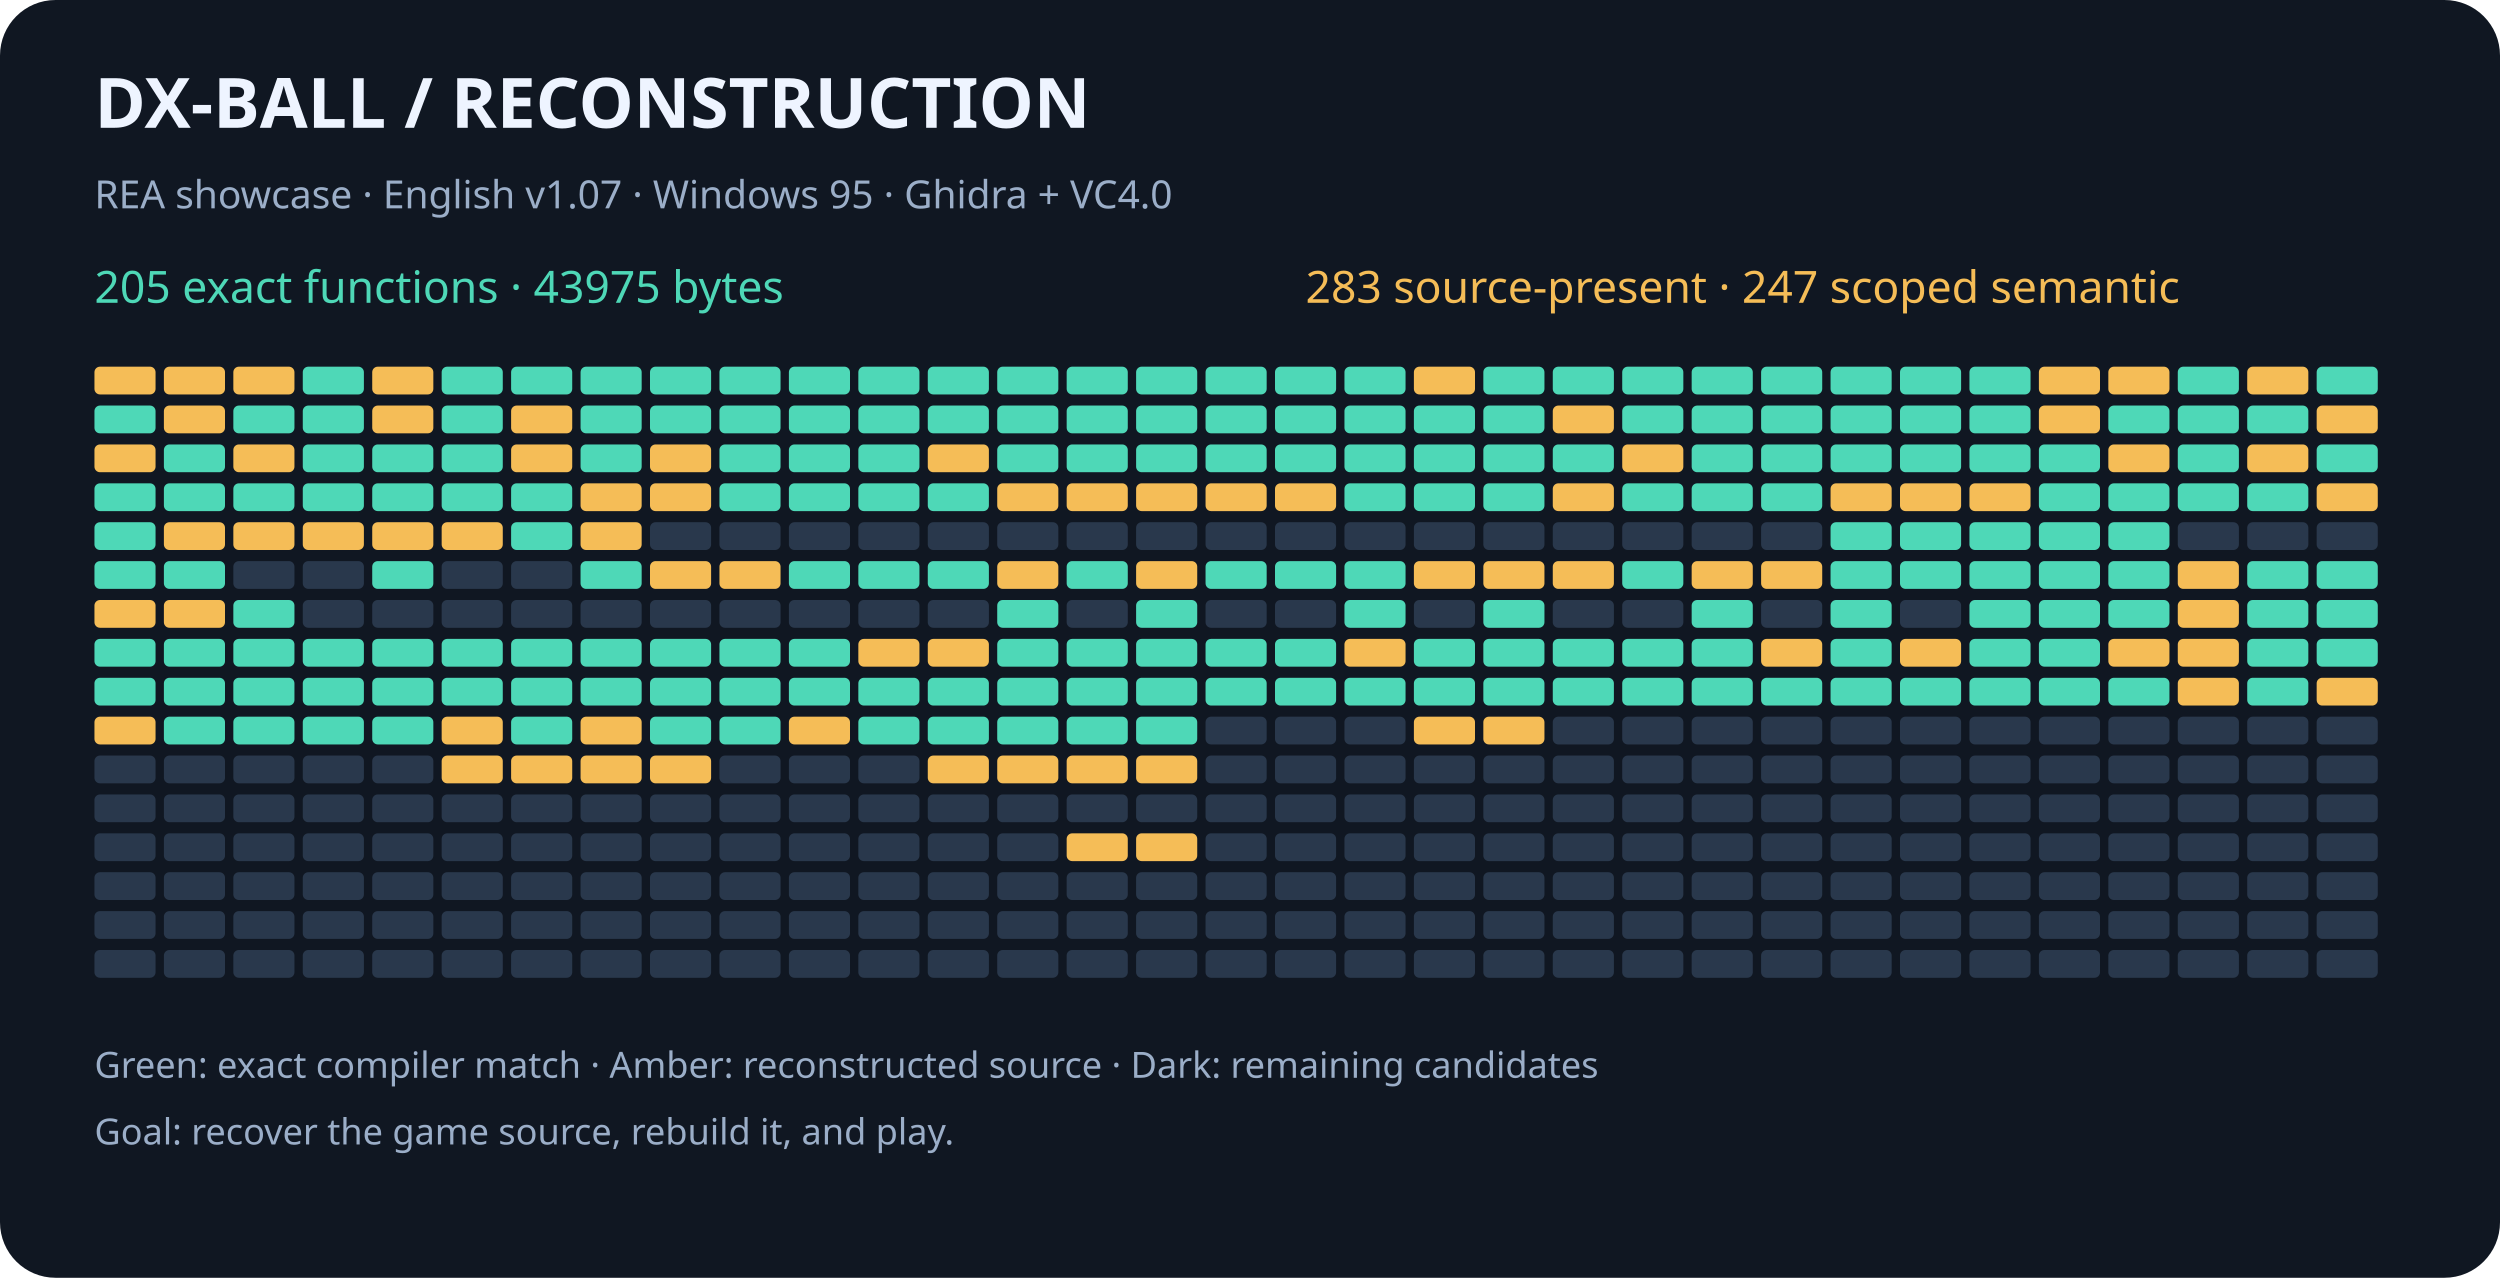
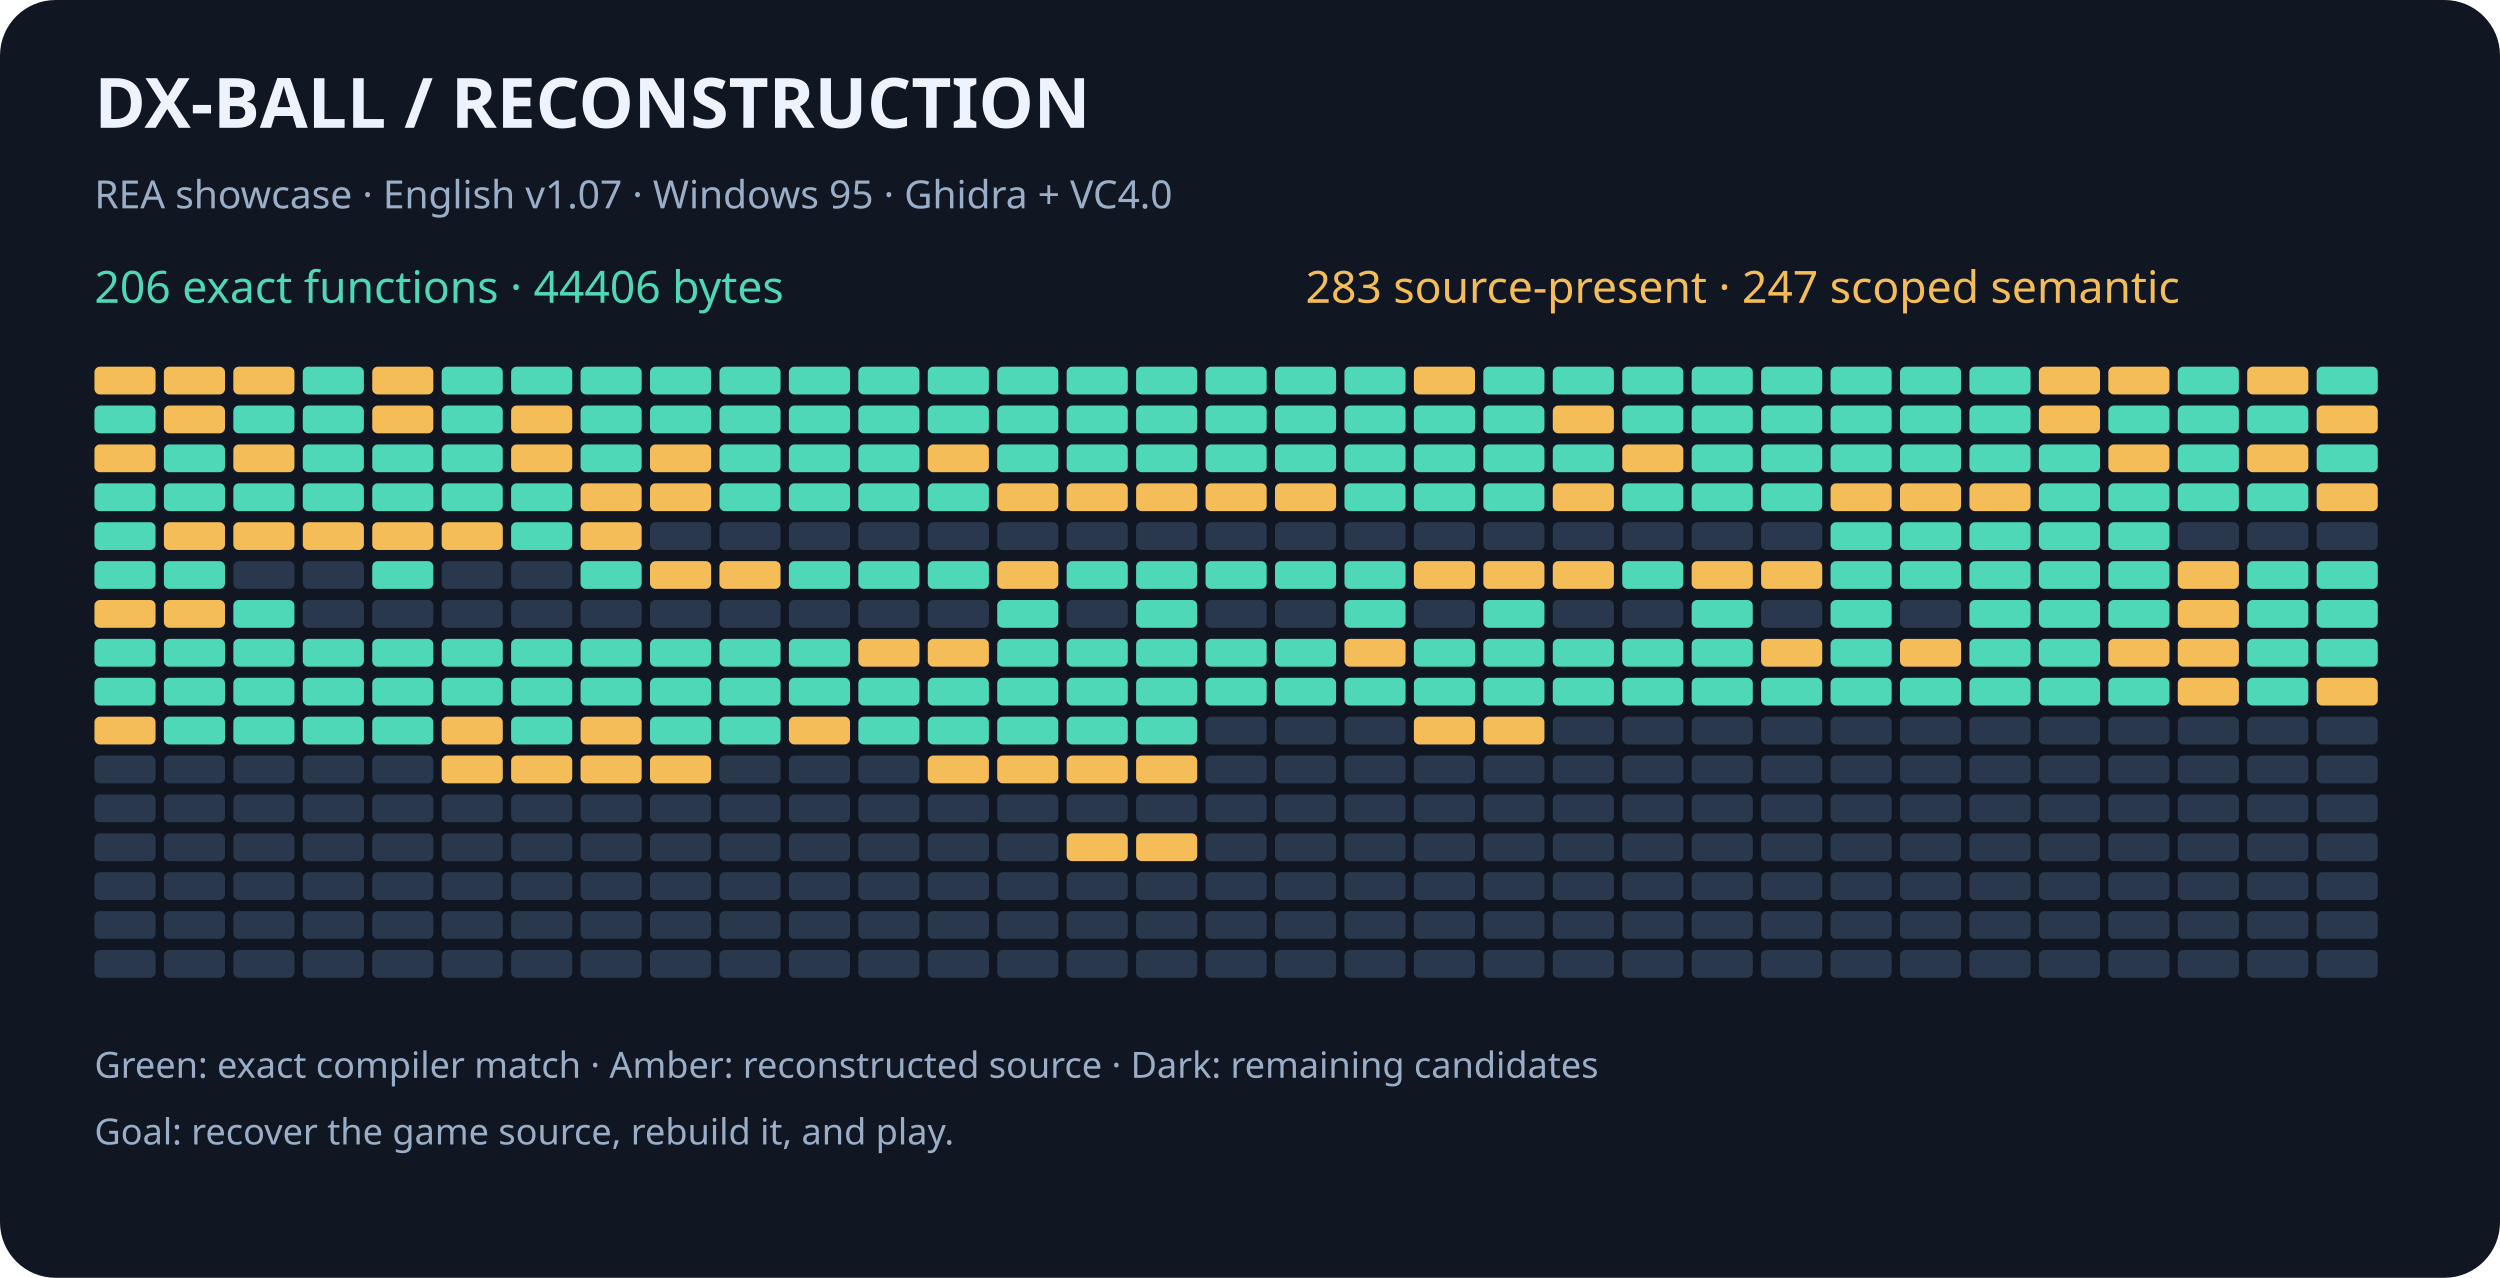
<svg xmlns="http://www.w3.org/2000/svg" width="900" height="460" viewBox="0 0 900 460" role="img" aria-labelledby="title desc">
  <rect width="900" height="460" rx="20" fill="#101722" />
  <g font-family="sans-serif">
    <text x="34" y="46" fill="#eef4ff" font-size="25" font-weight="bold">DX-BALL  /  RECONSTRUCTION</text>
    <text x="34" y="75" fill="#9baec8" font-size="14">REA showcase · English v1.07 · Windows 95 · Ghidra + VC4.0</text>
-     <text x="34" y="109" fill="#4ed8b7" font-size="16">205 exact functions · 43975 bytes</text>
+     <text x="34" y="109" fill="#4ed8b7" font-size="16">206 exact functions · 44406 bytes</text>
    <text x="470" y="109" fill="#f5bd57" font-size="16">283 source-present · 247 scoped semantic</text>
    <rect x="34" y="132" width="22" height="10" rx="2" fill="#f5bd57" />
    <rect x="59" y="132" width="22" height="10" rx="2" fill="#f5bd57" />
    <rect x="84" y="132" width="22" height="10" rx="2" fill="#f5bd57" />
    <rect x="109" y="132" width="22" height="10" rx="2" fill="#4ed8b7" />
    <rect x="134" y="132" width="22" height="10" rx="2" fill="#f5bd57" />
    <rect x="159" y="132" width="22" height="10" rx="2" fill="#4ed8b7" />
    <rect x="184" y="132" width="22" height="10" rx="2" fill="#4ed8b7" />
    <rect x="209" y="132" width="22" height="10" rx="2" fill="#4ed8b7" />
    <rect x="234" y="132" width="22" height="10" rx="2" fill="#4ed8b7" />
    <rect x="259" y="132" width="22" height="10" rx="2" fill="#4ed8b7" />
    <rect x="284" y="132" width="22" height="10" rx="2" fill="#4ed8b7" />
    <rect x="309" y="132" width="22" height="10" rx="2" fill="#4ed8b7" />
    <rect x="334" y="132" width="22" height="10" rx="2" fill="#4ed8b7" />
    <rect x="359" y="132" width="22" height="10" rx="2" fill="#4ed8b7" />
    <rect x="384" y="132" width="22" height="10" rx="2" fill="#4ed8b7" />
    <rect x="409" y="132" width="22" height="10" rx="2" fill="#4ed8b7" />
    <rect x="434" y="132" width="22" height="10" rx="2" fill="#4ed8b7" />
    <rect x="459" y="132" width="22" height="10" rx="2" fill="#4ed8b7" />
    <rect x="484" y="132" width="22" height="10" rx="2" fill="#4ed8b7" />
    <rect x="509" y="132" width="22" height="10" rx="2" fill="#f5bd57" />
    <rect x="534" y="132" width="22" height="10" rx="2" fill="#4ed8b7" />
    <rect x="559" y="132" width="22" height="10" rx="2" fill="#4ed8b7" />
    <rect x="584" y="132" width="22" height="10" rx="2" fill="#4ed8b7" />
    <rect x="609" y="132" width="22" height="10" rx="2" fill="#4ed8b7" />
    <rect x="634" y="132" width="22" height="10" rx="2" fill="#4ed8b7" />
    <rect x="659" y="132" width="22" height="10" rx="2" fill="#4ed8b7" />
    <rect x="684" y="132" width="22" height="10" rx="2" fill="#4ed8b7" />
    <rect x="709" y="132" width="22" height="10" rx="2" fill="#4ed8b7" />
    <rect x="734" y="132" width="22" height="10" rx="2" fill="#f5bd57" />
    <rect x="759" y="132" width="22" height="10" rx="2" fill="#f5bd57" />
    <rect x="784" y="132" width="22" height="10" rx="2" fill="#4ed8b7" />
    <rect x="809" y="132" width="22" height="10" rx="2" fill="#f5bd57" />
    <rect x="834" y="132" width="22" height="10" rx="2" fill="#4ed8b7" />
    <rect x="34" y="146" width="22" height="10" rx="2" fill="#4ed8b7" />
    <rect x="59" y="146" width="22" height="10" rx="2" fill="#f5bd57" />
    <rect x="84" y="146" width="22" height="10" rx="2" fill="#4ed8b7" />
    <rect x="109" y="146" width="22" height="10" rx="2" fill="#4ed8b7" />
    <rect x="134" y="146" width="22" height="10" rx="2" fill="#f5bd57" />
    <rect x="159" y="146" width="22" height="10" rx="2" fill="#4ed8b7" />
    <rect x="184" y="146" width="22" height="10" rx="2" fill="#f5bd57" />
    <rect x="209" y="146" width="22" height="10" rx="2" fill="#4ed8b7" />
    <rect x="234" y="146" width="22" height="10" rx="2" fill="#4ed8b7" />
    <rect x="259" y="146" width="22" height="10" rx="2" fill="#4ed8b7" />
    <rect x="284" y="146" width="22" height="10" rx="2" fill="#4ed8b7" />
    <rect x="309" y="146" width="22" height="10" rx="2" fill="#4ed8b7" />
    <rect x="334" y="146" width="22" height="10" rx="2" fill="#4ed8b7" />
    <rect x="359" y="146" width="22" height="10" rx="2" fill="#4ed8b7" />
    <rect x="384" y="146" width="22" height="10" rx="2" fill="#4ed8b7" />
    <rect x="409" y="146" width="22" height="10" rx="2" fill="#4ed8b7" />
    <rect x="434" y="146" width="22" height="10" rx="2" fill="#4ed8b7" />
    <rect x="459" y="146" width="22" height="10" rx="2" fill="#4ed8b7" />
    <rect x="484" y="146" width="22" height="10" rx="2" fill="#4ed8b7" />
    <rect x="509" y="146" width="22" height="10" rx="2" fill="#4ed8b7" />
    <rect x="534" y="146" width="22" height="10" rx="2" fill="#4ed8b7" />
    <rect x="559" y="146" width="22" height="10" rx="2" fill="#f5bd57" />
    <rect x="584" y="146" width="22" height="10" rx="2" fill="#4ed8b7" />
    <rect x="609" y="146" width="22" height="10" rx="2" fill="#4ed8b7" />
    <rect x="634" y="146" width="22" height="10" rx="2" fill="#4ed8b7" />
    <rect x="659" y="146" width="22" height="10" rx="2" fill="#4ed8b7" />
    <rect x="684" y="146" width="22" height="10" rx="2" fill="#4ed8b7" />
    <rect x="709" y="146" width="22" height="10" rx="2" fill="#4ed8b7" />
    <rect x="734" y="146" width="22" height="10" rx="2" fill="#f5bd57" />
    <rect x="759" y="146" width="22" height="10" rx="2" fill="#4ed8b7" />
    <rect x="784" y="146" width="22" height="10" rx="2" fill="#4ed8b7" />
    <rect x="809" y="146" width="22" height="10" rx="2" fill="#4ed8b7" />
    <rect x="834" y="146" width="22" height="10" rx="2" fill="#f5bd57" />
    <rect x="34" y="160" width="22" height="10" rx="2" fill="#f5bd57" />
    <rect x="59" y="160" width="22" height="10" rx="2" fill="#4ed8b7" />
    <rect x="84" y="160" width="22" height="10" rx="2" fill="#f5bd57" />
    <rect x="109" y="160" width="22" height="10" rx="2" fill="#4ed8b7" />
    <rect x="134" y="160" width="22" height="10" rx="2" fill="#4ed8b7" />
    <rect x="159" y="160" width="22" height="10" rx="2" fill="#4ed8b7" />
    <rect x="184" y="160" width="22" height="10" rx="2" fill="#f5bd57" />
    <rect x="209" y="160" width="22" height="10" rx="2" fill="#4ed8b7" />
    <rect x="234" y="160" width="22" height="10" rx="2" fill="#f5bd57" />
    <rect x="259" y="160" width="22" height="10" rx="2" fill="#4ed8b7" />
    <rect x="284" y="160" width="22" height="10" rx="2" fill="#4ed8b7" />
    <rect x="309" y="160" width="22" height="10" rx="2" fill="#4ed8b7" />
    <rect x="334" y="160" width="22" height="10" rx="2" fill="#f5bd57" />
    <rect x="359" y="160" width="22" height="10" rx="2" fill="#4ed8b7" />
    <rect x="384" y="160" width="22" height="10" rx="2" fill="#4ed8b7" />
    <rect x="409" y="160" width="22" height="10" rx="2" fill="#4ed8b7" />
    <rect x="434" y="160" width="22" height="10" rx="2" fill="#4ed8b7" />
    <rect x="459" y="160" width="22" height="10" rx="2" fill="#4ed8b7" />
    <rect x="484" y="160" width="22" height="10" rx="2" fill="#4ed8b7" />
    <rect x="509" y="160" width="22" height="10" rx="2" fill="#4ed8b7" />
    <rect x="534" y="160" width="22" height="10" rx="2" fill="#4ed8b7" />
    <rect x="559" y="160" width="22" height="10" rx="2" fill="#4ed8b7" />
    <rect x="584" y="160" width="22" height="10" rx="2" fill="#f5bd57" />
    <rect x="609" y="160" width="22" height="10" rx="2" fill="#4ed8b7" />
    <rect x="634" y="160" width="22" height="10" rx="2" fill="#4ed8b7" />
    <rect x="659" y="160" width="22" height="10" rx="2" fill="#4ed8b7" />
    <rect x="684" y="160" width="22" height="10" rx="2" fill="#4ed8b7" />
    <rect x="709" y="160" width="22" height="10" rx="2" fill="#4ed8b7" />
    <rect x="734" y="160" width="22" height="10" rx="2" fill="#4ed8b7" />
    <rect x="759" y="160" width="22" height="10" rx="2" fill="#f5bd57" />
    <rect x="784" y="160" width="22" height="10" rx="2" fill="#4ed8b7" />
    <rect x="809" y="160" width="22" height="10" rx="2" fill="#f5bd57" />
    <rect x="834" y="160" width="22" height="10" rx="2" fill="#4ed8b7" />
    <rect x="34" y="174" width="22" height="10" rx="2" fill="#4ed8b7" />
    <rect x="59" y="174" width="22" height="10" rx="2" fill="#4ed8b7" />
    <rect x="84" y="174" width="22" height="10" rx="2" fill="#4ed8b7" />
    <rect x="109" y="174" width="22" height="10" rx="2" fill="#4ed8b7" />
    <rect x="134" y="174" width="22" height="10" rx="2" fill="#4ed8b7" />
    <rect x="159" y="174" width="22" height="10" rx="2" fill="#4ed8b7" />
    <rect x="184" y="174" width="22" height="10" rx="2" fill="#4ed8b7" />
    <rect x="209" y="174" width="22" height="10" rx="2" fill="#f5bd57" />
    <rect x="234" y="174" width="22" height="10" rx="2" fill="#f5bd57" />
    <rect x="259" y="174" width="22" height="10" rx="2" fill="#4ed8b7" />
    <rect x="284" y="174" width="22" height="10" rx="2" fill="#4ed8b7" />
    <rect x="309" y="174" width="22" height="10" rx="2" fill="#4ed8b7" />
    <rect x="334" y="174" width="22" height="10" rx="2" fill="#4ed8b7" />
    <rect x="359" y="174" width="22" height="10" rx="2" fill="#f5bd57" />
    <rect x="384" y="174" width="22" height="10" rx="2" fill="#f5bd57" />
    <rect x="409" y="174" width="22" height="10" rx="2" fill="#f5bd57" />
    <rect x="434" y="174" width="22" height="10" rx="2" fill="#f5bd57" />
    <rect x="459" y="174" width="22" height="10" rx="2" fill="#f5bd57" />
    <rect x="484" y="174" width="22" height="10" rx="2" fill="#4ed8b7" />
    <rect x="509" y="174" width="22" height="10" rx="2" fill="#4ed8b7" />
    <rect x="534" y="174" width="22" height="10" rx="2" fill="#4ed8b7" />
    <rect x="559" y="174" width="22" height="10" rx="2" fill="#f5bd57" />
    <rect x="584" y="174" width="22" height="10" rx="2" fill="#4ed8b7" />
    <rect x="609" y="174" width="22" height="10" rx="2" fill="#4ed8b7" />
    <rect x="634" y="174" width="22" height="10" rx="2" fill="#4ed8b7" />
    <rect x="659" y="174" width="22" height="10" rx="2" fill="#f5bd57" />
    <rect x="684" y="174" width="22" height="10" rx="2" fill="#f5bd57" />
    <rect x="709" y="174" width="22" height="10" rx="2" fill="#f5bd57" />
    <rect x="734" y="174" width="22" height="10" rx="2" fill="#4ed8b7" />
    <rect x="759" y="174" width="22" height="10" rx="2" fill="#4ed8b7" />
    <rect x="784" y="174" width="22" height="10" rx="2" fill="#4ed8b7" />
    <rect x="809" y="174" width="22" height="10" rx="2" fill="#4ed8b7" />
    <rect x="834" y="174" width="22" height="10" rx="2" fill="#f5bd57" />
    <rect x="34" y="188" width="22" height="10" rx="2" fill="#4ed8b7" />
    <rect x="59" y="188" width="22" height="10" rx="2" fill="#f5bd57" />
    <rect x="84" y="188" width="22" height="10" rx="2" fill="#f5bd57" />
    <rect x="109" y="188" width="22" height="10" rx="2" fill="#f5bd57" />
    <rect x="134" y="188" width="22" height="10" rx="2" fill="#f5bd57" />
    <rect x="159" y="188" width="22" height="10" rx="2" fill="#f5bd57" />
    <rect x="184" y="188" width="22" height="10" rx="2" fill="#4ed8b7" />
    <rect x="209" y="188" width="22" height="10" rx="2" fill="#f5bd57" />
    <rect x="234" y="188" width="22" height="10" rx="2" fill="#29384c" />
    <rect x="259" y="188" width="22" height="10" rx="2" fill="#29384c" />
    <rect x="284" y="188" width="22" height="10" rx="2" fill="#29384c" />
    <rect x="309" y="188" width="22" height="10" rx="2" fill="#29384c" />
    <rect x="334" y="188" width="22" height="10" rx="2" fill="#29384c" />
    <rect x="359" y="188" width="22" height="10" rx="2" fill="#29384c" />
    <rect x="384" y="188" width="22" height="10" rx="2" fill="#29384c" />
    <rect x="409" y="188" width="22" height="10" rx="2" fill="#29384c" />
    <rect x="434" y="188" width="22" height="10" rx="2" fill="#29384c" />
    <rect x="459" y="188" width="22" height="10" rx="2" fill="#29384c" />
    <rect x="484" y="188" width="22" height="10" rx="2" fill="#29384c" />
    <rect x="509" y="188" width="22" height="10" rx="2" fill="#29384c" />
    <rect x="534" y="188" width="22" height="10" rx="2" fill="#29384c" />
    <rect x="559" y="188" width="22" height="10" rx="2" fill="#29384c" />
    <rect x="584" y="188" width="22" height="10" rx="2" fill="#29384c" />
    <rect x="609" y="188" width="22" height="10" rx="2" fill="#29384c" />
    <rect x="634" y="188" width="22" height="10" rx="2" fill="#29384c" />
    <rect x="659" y="188" width="22" height="10" rx="2" fill="#4ed8b7" />
    <rect x="684" y="188" width="22" height="10" rx="2" fill="#4ed8b7" />
    <rect x="709" y="188" width="22" height="10" rx="2" fill="#4ed8b7" />
    <rect x="734" y="188" width="22" height="10" rx="2" fill="#4ed8b7" />
    <rect x="759" y="188" width="22" height="10" rx="2" fill="#4ed8b7" />
    <rect x="784" y="188" width="22" height="10" rx="2" fill="#29384c" />
    <rect x="809" y="188" width="22" height="10" rx="2" fill="#29384c" />
    <rect x="834" y="188" width="22" height="10" rx="2" fill="#29384c" />
    <rect x="34" y="202" width="22" height="10" rx="2" fill="#4ed8b7" />
    <rect x="59" y="202" width="22" height="10" rx="2" fill="#4ed8b7" />
    <rect x="84" y="202" width="22" height="10" rx="2" fill="#29384c" />
    <rect x="109" y="202" width="22" height="10" rx="2" fill="#29384c" />
    <rect x="134" y="202" width="22" height="10" rx="2" fill="#4ed8b7" />
    <rect x="159" y="202" width="22" height="10" rx="2" fill="#29384c" />
    <rect x="184" y="202" width="22" height="10" rx="2" fill="#29384c" />
    <rect x="209" y="202" width="22" height="10" rx="2" fill="#4ed8b7" />
    <rect x="234" y="202" width="22" height="10" rx="2" fill="#f5bd57" />
    <rect x="259" y="202" width="22" height="10" rx="2" fill="#f5bd57" />
    <rect x="284" y="202" width="22" height="10" rx="2" fill="#4ed8b7" />
    <rect x="309" y="202" width="22" height="10" rx="2" fill="#4ed8b7" />
    <rect x="334" y="202" width="22" height="10" rx="2" fill="#4ed8b7" />
    <rect x="359" y="202" width="22" height="10" rx="2" fill="#f5bd57" />
    <rect x="384" y="202" width="22" height="10" rx="2" fill="#4ed8b7" />
-     <rect x="409" y="202" width="22" height="10" rx="2" fill="#f5bd57" />
+     <rect x="409" y="202" width="22" height="10" rx="2" fill="#4ed8b7" />
    <rect x="434" y="202" width="22" height="10" rx="2" fill="#4ed8b7" />
    <rect x="459" y="202" width="22" height="10" rx="2" fill="#4ed8b7" />
    <rect x="484" y="202" width="22" height="10" rx="2" fill="#4ed8b7" />
    <rect x="509" y="202" width="22" height="10" rx="2" fill="#f5bd57" />
    <rect x="534" y="202" width="22" height="10" rx="2" fill="#f5bd57" />
    <rect x="559" y="202" width="22" height="10" rx="2" fill="#f5bd57" />
    <rect x="584" y="202" width="22" height="10" rx="2" fill="#4ed8b7" />
    <rect x="609" y="202" width="22" height="10" rx="2" fill="#f5bd57" />
    <rect x="634" y="202" width="22" height="10" rx="2" fill="#f5bd57" />
    <rect x="659" y="202" width="22" height="10" rx="2" fill="#4ed8b7" />
    <rect x="684" y="202" width="22" height="10" rx="2" fill="#4ed8b7" />
    <rect x="709" y="202" width="22" height="10" rx="2" fill="#4ed8b7" />
    <rect x="734" y="202" width="22" height="10" rx="2" fill="#4ed8b7" />
    <rect x="759" y="202" width="22" height="10" rx="2" fill="#4ed8b7" />
    <rect x="784" y="202" width="22" height="10" rx="2" fill="#f5bd57" />
    <rect x="809" y="202" width="22" height="10" rx="2" fill="#4ed8b7" />
    <rect x="834" y="202" width="22" height="10" rx="2" fill="#4ed8b7" />
    <rect x="34" y="216" width="22" height="10" rx="2" fill="#f5bd57" />
    <rect x="59" y="216" width="22" height="10" rx="2" fill="#f5bd57" />
    <rect x="84" y="216" width="22" height="10" rx="2" fill="#4ed8b7" />
    <rect x="109" y="216" width="22" height="10" rx="2" fill="#29384c" />
    <rect x="134" y="216" width="22" height="10" rx="2" fill="#29384c" />
    <rect x="159" y="216" width="22" height="10" rx="2" fill="#29384c" />
    <rect x="184" y="216" width="22" height="10" rx="2" fill="#29384c" />
    <rect x="209" y="216" width="22" height="10" rx="2" fill="#29384c" />
    <rect x="234" y="216" width="22" height="10" rx="2" fill="#29384c" />
    <rect x="259" y="216" width="22" height="10" rx="2" fill="#29384c" />
    <rect x="284" y="216" width="22" height="10" rx="2" fill="#29384c" />
    <rect x="309" y="216" width="22" height="10" rx="2" fill="#29384c" />
    <rect x="334" y="216" width="22" height="10" rx="2" fill="#29384c" />
    <rect x="359" y="216" width="22" height="10" rx="2" fill="#4ed8b7" />
    <rect x="384" y="216" width="22" height="10" rx="2" fill="#29384c" />
    <rect x="409" y="216" width="22" height="10" rx="2" fill="#4ed8b7" />
    <rect x="434" y="216" width="22" height="10" rx="2" fill="#29384c" />
    <rect x="459" y="216" width="22" height="10" rx="2" fill="#29384c" />
    <rect x="484" y="216" width="22" height="10" rx="2" fill="#4ed8b7" />
    <rect x="509" y="216" width="22" height="10" rx="2" fill="#29384c" />
    <rect x="534" y="216" width="22" height="10" rx="2" fill="#4ed8b7" />
    <rect x="559" y="216" width="22" height="10" rx="2" fill="#29384c" />
    <rect x="584" y="216" width="22" height="10" rx="2" fill="#29384c" />
    <rect x="609" y="216" width="22" height="10" rx="2" fill="#4ed8b7" />
    <rect x="634" y="216" width="22" height="10" rx="2" fill="#29384c" />
    <rect x="659" y="216" width="22" height="10" rx="2" fill="#4ed8b7" />
    <rect x="684" y="216" width="22" height="10" rx="2" fill="#29384c" />
    <rect x="709" y="216" width="22" height="10" rx="2" fill="#4ed8b7" />
    <rect x="734" y="216" width="22" height="10" rx="2" fill="#4ed8b7" />
    <rect x="759" y="216" width="22" height="10" rx="2" fill="#4ed8b7" />
    <rect x="784" y="216" width="22" height="10" rx="2" fill="#f5bd57" />
    <rect x="809" y="216" width="22" height="10" rx="2" fill="#4ed8b7" />
    <rect x="834" y="216" width="22" height="10" rx="2" fill="#4ed8b7" />
    <rect x="34" y="230" width="22" height="10" rx="2" fill="#4ed8b7" />
    <rect x="59" y="230" width="22" height="10" rx="2" fill="#4ed8b7" />
    <rect x="84" y="230" width="22" height="10" rx="2" fill="#4ed8b7" />
    <rect x="109" y="230" width="22" height="10" rx="2" fill="#4ed8b7" />
    <rect x="134" y="230" width="22" height="10" rx="2" fill="#4ed8b7" />
    <rect x="159" y="230" width="22" height="10" rx="2" fill="#4ed8b7" />
    <rect x="184" y="230" width="22" height="10" rx="2" fill="#4ed8b7" />
    <rect x="209" y="230" width="22" height="10" rx="2" fill="#4ed8b7" />
    <rect x="234" y="230" width="22" height="10" rx="2" fill="#4ed8b7" />
    <rect x="259" y="230" width="22" height="10" rx="2" fill="#4ed8b7" />
    <rect x="284" y="230" width="22" height="10" rx="2" fill="#4ed8b7" />
    <rect x="309" y="230" width="22" height="10" rx="2" fill="#f5bd57" />
    <rect x="334" y="230" width="22" height="10" rx="2" fill="#f5bd57" />
    <rect x="359" y="230" width="22" height="10" rx="2" fill="#4ed8b7" />
    <rect x="384" y="230" width="22" height="10" rx="2" fill="#4ed8b7" />
    <rect x="409" y="230" width="22" height="10" rx="2" fill="#4ed8b7" />
    <rect x="434" y="230" width="22" height="10" rx="2" fill="#4ed8b7" />
    <rect x="459" y="230" width="22" height="10" rx="2" fill="#4ed8b7" />
    <rect x="484" y="230" width="22" height="10" rx="2" fill="#f5bd57" />
    <rect x="509" y="230" width="22" height="10" rx="2" fill="#4ed8b7" />
    <rect x="534" y="230" width="22" height="10" rx="2" fill="#4ed8b7" />
    <rect x="559" y="230" width="22" height="10" rx="2" fill="#4ed8b7" />
    <rect x="584" y="230" width="22" height="10" rx="2" fill="#4ed8b7" />
    <rect x="609" y="230" width="22" height="10" rx="2" fill="#4ed8b7" />
    <rect x="634" y="230" width="22" height="10" rx="2" fill="#f5bd57" />
    <rect x="659" y="230" width="22" height="10" rx="2" fill="#4ed8b7" />
    <rect x="684" y="230" width="22" height="10" rx="2" fill="#f5bd57" />
    <rect x="709" y="230" width="22" height="10" rx="2" fill="#4ed8b7" />
    <rect x="734" y="230" width="22" height="10" rx="2" fill="#4ed8b7" />
    <rect x="759" y="230" width="22" height="10" rx="2" fill="#f5bd57" />
    <rect x="784" y="230" width="22" height="10" rx="2" fill="#f5bd57" />
    <rect x="809" y="230" width="22" height="10" rx="2" fill="#4ed8b7" />
    <rect x="834" y="230" width="22" height="10" rx="2" fill="#4ed8b7" />
    <rect x="34" y="244" width="22" height="10" rx="2" fill="#4ed8b7" />
    <rect x="59" y="244" width="22" height="10" rx="2" fill="#4ed8b7" />
    <rect x="84" y="244" width="22" height="10" rx="2" fill="#4ed8b7" />
    <rect x="109" y="244" width="22" height="10" rx="2" fill="#4ed8b7" />
    <rect x="134" y="244" width="22" height="10" rx="2" fill="#4ed8b7" />
    <rect x="159" y="244" width="22" height="10" rx="2" fill="#4ed8b7" />
    <rect x="184" y="244" width="22" height="10" rx="2" fill="#4ed8b7" />
    <rect x="209" y="244" width="22" height="10" rx="2" fill="#4ed8b7" />
    <rect x="234" y="244" width="22" height="10" rx="2" fill="#4ed8b7" />
    <rect x="259" y="244" width="22" height="10" rx="2" fill="#4ed8b7" />
    <rect x="284" y="244" width="22" height="10" rx="2" fill="#4ed8b7" />
    <rect x="309" y="244" width="22" height="10" rx="2" fill="#4ed8b7" />
    <rect x="334" y="244" width="22" height="10" rx="2" fill="#4ed8b7" />
    <rect x="359" y="244" width="22" height="10" rx="2" fill="#4ed8b7" />
    <rect x="384" y="244" width="22" height="10" rx="2" fill="#4ed8b7" />
    <rect x="409" y="244" width="22" height="10" rx="2" fill="#4ed8b7" />
    <rect x="434" y="244" width="22" height="10" rx="2" fill="#4ed8b7" />
    <rect x="459" y="244" width="22" height="10" rx="2" fill="#4ed8b7" />
    <rect x="484" y="244" width="22" height="10" rx="2" fill="#4ed8b7" />
    <rect x="509" y="244" width="22" height="10" rx="2" fill="#4ed8b7" />
    <rect x="534" y="244" width="22" height="10" rx="2" fill="#4ed8b7" />
    <rect x="559" y="244" width="22" height="10" rx="2" fill="#4ed8b7" />
    <rect x="584" y="244" width="22" height="10" rx="2" fill="#4ed8b7" />
    <rect x="609" y="244" width="22" height="10" rx="2" fill="#4ed8b7" />
    <rect x="634" y="244" width="22" height="10" rx="2" fill="#4ed8b7" />
    <rect x="659" y="244" width="22" height="10" rx="2" fill="#4ed8b7" />
    <rect x="684" y="244" width="22" height="10" rx="2" fill="#4ed8b7" />
    <rect x="709" y="244" width="22" height="10" rx="2" fill="#4ed8b7" />
    <rect x="734" y="244" width="22" height="10" rx="2" fill="#4ed8b7" />
    <rect x="759" y="244" width="22" height="10" rx="2" fill="#4ed8b7" />
    <rect x="784" y="244" width="22" height="10" rx="2" fill="#f5bd57" />
    <rect x="809" y="244" width="22" height="10" rx="2" fill="#4ed8b7" />
    <rect x="834" y="244" width="22" height="10" rx="2" fill="#f5bd57" />
    <rect x="34" y="258" width="22" height="10" rx="2" fill="#f5bd57" />
    <rect x="59" y="258" width="22" height="10" rx="2" fill="#4ed8b7" />
    <rect x="84" y="258" width="22" height="10" rx="2" fill="#4ed8b7" />
    <rect x="109" y="258" width="22" height="10" rx="2" fill="#4ed8b7" />
    <rect x="134" y="258" width="22" height="10" rx="2" fill="#4ed8b7" />
    <rect x="159" y="258" width="22" height="10" rx="2" fill="#f5bd57" />
    <rect x="184" y="258" width="22" height="10" rx="2" fill="#4ed8b7" />
    <rect x="209" y="258" width="22" height="10" rx="2" fill="#f5bd57" />
    <rect x="234" y="258" width="22" height="10" rx="2" fill="#4ed8b7" />
    <rect x="259" y="258" width="22" height="10" rx="2" fill="#4ed8b7" />
    <rect x="284" y="258" width="22" height="10" rx="2" fill="#f5bd57" />
    <rect x="309" y="258" width="22" height="10" rx="2" fill="#4ed8b7" />
    <rect x="334" y="258" width="22" height="10" rx="2" fill="#4ed8b7" />
    <rect x="359" y="258" width="22" height="10" rx="2" fill="#4ed8b7" />
    <rect x="384" y="258" width="22" height="10" rx="2" fill="#4ed8b7" />
    <rect x="409" y="258" width="22" height="10" rx="2" fill="#4ed8b7" />
    <rect x="434" y="258" width="22" height="10" rx="2" fill="#29384c" />
    <rect x="459" y="258" width="22" height="10" rx="2" fill="#29384c" />
    <rect x="484" y="258" width="22" height="10" rx="2" fill="#29384c" />
    <rect x="509" y="258" width="22" height="10" rx="2" fill="#f5bd57" />
    <rect x="534" y="258" width="22" height="10" rx="2" fill="#f5bd57" />
    <rect x="559" y="258" width="22" height="10" rx="2" fill="#29384c" />
    <rect x="584" y="258" width="22" height="10" rx="2" fill="#29384c" />
    <rect x="609" y="258" width="22" height="10" rx="2" fill="#29384c" />
    <rect x="634" y="258" width="22" height="10" rx="2" fill="#29384c" />
    <rect x="659" y="258" width="22" height="10" rx="2" fill="#29384c" />
    <rect x="684" y="258" width="22" height="10" rx="2" fill="#29384c" />
    <rect x="709" y="258" width="22" height="10" rx="2" fill="#29384c" />
    <rect x="734" y="258" width="22" height="10" rx="2" fill="#29384c" />
    <rect x="759" y="258" width="22" height="10" rx="2" fill="#29384c" />
    <rect x="784" y="258" width="22" height="10" rx="2" fill="#29384c" />
    <rect x="809" y="258" width="22" height="10" rx="2" fill="#29384c" />
    <rect x="834" y="258" width="22" height="10" rx="2" fill="#29384c" />
    <rect x="34" y="272" width="22" height="10" rx="2" fill="#29384c" />
    <rect x="59" y="272" width="22" height="10" rx="2" fill="#29384c" />
    <rect x="84" y="272" width="22" height="10" rx="2" fill="#29384c" />
    <rect x="109" y="272" width="22" height="10" rx="2" fill="#29384c" />
    <rect x="134" y="272" width="22" height="10" rx="2" fill="#29384c" />
    <rect x="159" y="272" width="22" height="10" rx="2" fill="#f5bd57" />
    <rect x="184" y="272" width="22" height="10" rx="2" fill="#f5bd57" />
    <rect x="209" y="272" width="22" height="10" rx="2" fill="#f5bd57" />
    <rect x="234" y="272" width="22" height="10" rx="2" fill="#f5bd57" />
    <rect x="259" y="272" width="22" height="10" rx="2" fill="#29384c" />
    <rect x="284" y="272" width="22" height="10" rx="2" fill="#29384c" />
    <rect x="309" y="272" width="22" height="10" rx="2" fill="#29384c" />
    <rect x="334" y="272" width="22" height="10" rx="2" fill="#f5bd57" />
    <rect x="359" y="272" width="22" height="10" rx="2" fill="#f5bd57" />
    <rect x="384" y="272" width="22" height="10" rx="2" fill="#f5bd57" />
    <rect x="409" y="272" width="22" height="10" rx="2" fill="#f5bd57" />
    <rect x="434" y="272" width="22" height="10" rx="2" fill="#29384c" />
    <rect x="459" y="272" width="22" height="10" rx="2" fill="#29384c" />
    <rect x="484" y="272" width="22" height="10" rx="2" fill="#29384c" />
    <rect x="509" y="272" width="22" height="10" rx="2" fill="#29384c" />
    <rect x="534" y="272" width="22" height="10" rx="2" fill="#29384c" />
    <rect x="559" y="272" width="22" height="10" rx="2" fill="#29384c" />
    <rect x="584" y="272" width="22" height="10" rx="2" fill="#29384c" />
    <rect x="609" y="272" width="22" height="10" rx="2" fill="#29384c" />
    <rect x="634" y="272" width="22" height="10" rx="2" fill="#29384c" />
    <rect x="659" y="272" width="22" height="10" rx="2" fill="#29384c" />
    <rect x="684" y="272" width="22" height="10" rx="2" fill="#29384c" />
    <rect x="709" y="272" width="22" height="10" rx="2" fill="#29384c" />
    <rect x="734" y="272" width="22" height="10" rx="2" fill="#29384c" />
    <rect x="759" y="272" width="22" height="10" rx="2" fill="#29384c" />
    <rect x="784" y="272" width="22" height="10" rx="2" fill="#29384c" />
    <rect x="809" y="272" width="22" height="10" rx="2" fill="#29384c" />
    <rect x="834" y="272" width="22" height="10" rx="2" fill="#29384c" />
    <rect x="34" y="286" width="22" height="10" rx="2" fill="#29384c" />
    <rect x="59" y="286" width="22" height="10" rx="2" fill="#29384c" />
    <rect x="84" y="286" width="22" height="10" rx="2" fill="#29384c" />
    <rect x="109" y="286" width="22" height="10" rx="2" fill="#29384c" />
    <rect x="134" y="286" width="22" height="10" rx="2" fill="#29384c" />
    <rect x="159" y="286" width="22" height="10" rx="2" fill="#29384c" />
    <rect x="184" y="286" width="22" height="10" rx="2" fill="#29384c" />
    <rect x="209" y="286" width="22" height="10" rx="2" fill="#29384c" />
    <rect x="234" y="286" width="22" height="10" rx="2" fill="#29384c" />
    <rect x="259" y="286" width="22" height="10" rx="2" fill="#29384c" />
    <rect x="284" y="286" width="22" height="10" rx="2" fill="#29384c" />
    <rect x="309" y="286" width="22" height="10" rx="2" fill="#29384c" />
    <rect x="334" y="286" width="22" height="10" rx="2" fill="#29384c" />
    <rect x="359" y="286" width="22" height="10" rx="2" fill="#29384c" />
    <rect x="384" y="286" width="22" height="10" rx="2" fill="#29384c" />
    <rect x="409" y="286" width="22" height="10" rx="2" fill="#29384c" />
    <rect x="434" y="286" width="22" height="10" rx="2" fill="#29384c" />
    <rect x="459" y="286" width="22" height="10" rx="2" fill="#29384c" />
    <rect x="484" y="286" width="22" height="10" rx="2" fill="#29384c" />
    <rect x="509" y="286" width="22" height="10" rx="2" fill="#29384c" />
    <rect x="534" y="286" width="22" height="10" rx="2" fill="#29384c" />
    <rect x="559" y="286" width="22" height="10" rx="2" fill="#29384c" />
    <rect x="584" y="286" width="22" height="10" rx="2" fill="#29384c" />
    <rect x="609" y="286" width="22" height="10" rx="2" fill="#29384c" />
    <rect x="634" y="286" width="22" height="10" rx="2" fill="#29384c" />
    <rect x="659" y="286" width="22" height="10" rx="2" fill="#29384c" />
    <rect x="684" y="286" width="22" height="10" rx="2" fill="#29384c" />
    <rect x="709" y="286" width="22" height="10" rx="2" fill="#29384c" />
    <rect x="734" y="286" width="22" height="10" rx="2" fill="#29384c" />
    <rect x="759" y="286" width="22" height="10" rx="2" fill="#29384c" />
    <rect x="784" y="286" width="22" height="10" rx="2" fill="#29384c" />
    <rect x="809" y="286" width="22" height="10" rx="2" fill="#29384c" />
    <rect x="834" y="286" width="22" height="10" rx="2" fill="#29384c" />
    <rect x="34" y="300" width="22" height="10" rx="2" fill="#29384c" />
    <rect x="59" y="300" width="22" height="10" rx="2" fill="#29384c" />
    <rect x="84" y="300" width="22" height="10" rx="2" fill="#29384c" />
    <rect x="109" y="300" width="22" height="10" rx="2" fill="#29384c" />
    <rect x="134" y="300" width="22" height="10" rx="2" fill="#29384c" />
    <rect x="159" y="300" width="22" height="10" rx="2" fill="#29384c" />
    <rect x="184" y="300" width="22" height="10" rx="2" fill="#29384c" />
    <rect x="209" y="300" width="22" height="10" rx="2" fill="#29384c" />
    <rect x="234" y="300" width="22" height="10" rx="2" fill="#29384c" />
    <rect x="259" y="300" width="22" height="10" rx="2" fill="#29384c" />
    <rect x="284" y="300" width="22" height="10" rx="2" fill="#29384c" />
    <rect x="309" y="300" width="22" height="10" rx="2" fill="#29384c" />
    <rect x="334" y="300" width="22" height="10" rx="2" fill="#29384c" />
    <rect x="359" y="300" width="22" height="10" rx="2" fill="#29384c" />
    <rect x="384" y="300" width="22" height="10" rx="2" fill="#f5bd57" />
    <rect x="409" y="300" width="22" height="10" rx="2" fill="#f5bd57" />
    <rect x="434" y="300" width="22" height="10" rx="2" fill="#29384c" />
    <rect x="459" y="300" width="22" height="10" rx="2" fill="#29384c" />
    <rect x="484" y="300" width="22" height="10" rx="2" fill="#29384c" />
    <rect x="509" y="300" width="22" height="10" rx="2" fill="#29384c" />
    <rect x="534" y="300" width="22" height="10" rx="2" fill="#29384c" />
    <rect x="559" y="300" width="22" height="10" rx="2" fill="#29384c" />
    <rect x="584" y="300" width="22" height="10" rx="2" fill="#29384c" />
    <rect x="609" y="300" width="22" height="10" rx="2" fill="#29384c" />
    <rect x="634" y="300" width="22" height="10" rx="2" fill="#29384c" />
    <rect x="659" y="300" width="22" height="10" rx="2" fill="#29384c" />
    <rect x="684" y="300" width="22" height="10" rx="2" fill="#29384c" />
    <rect x="709" y="300" width="22" height="10" rx="2" fill="#29384c" />
    <rect x="734" y="300" width="22" height="10" rx="2" fill="#29384c" />
    <rect x="759" y="300" width="22" height="10" rx="2" fill="#29384c" />
    <rect x="784" y="300" width="22" height="10" rx="2" fill="#29384c" />
    <rect x="809" y="300" width="22" height="10" rx="2" fill="#29384c" />
    <rect x="834" y="300" width="22" height="10" rx="2" fill="#29384c" />
    <rect x="34" y="314" width="22" height="10" rx="2" fill="#29384c" />
    <rect x="59" y="314" width="22" height="10" rx="2" fill="#29384c" />
    <rect x="84" y="314" width="22" height="10" rx="2" fill="#29384c" />
    <rect x="109" y="314" width="22" height="10" rx="2" fill="#29384c" />
    <rect x="134" y="314" width="22" height="10" rx="2" fill="#29384c" />
    <rect x="159" y="314" width="22" height="10" rx="2" fill="#29384c" />
    <rect x="184" y="314" width="22" height="10" rx="2" fill="#29384c" />
    <rect x="209" y="314" width="22" height="10" rx="2" fill="#29384c" />
    <rect x="234" y="314" width="22" height="10" rx="2" fill="#29384c" />
    <rect x="259" y="314" width="22" height="10" rx="2" fill="#29384c" />
    <rect x="284" y="314" width="22" height="10" rx="2" fill="#29384c" />
    <rect x="309" y="314" width="22" height="10" rx="2" fill="#29384c" />
    <rect x="334" y="314" width="22" height="10" rx="2" fill="#29384c" />
    <rect x="359" y="314" width="22" height="10" rx="2" fill="#29384c" />
    <rect x="384" y="314" width="22" height="10" rx="2" fill="#29384c" />
    <rect x="409" y="314" width="22" height="10" rx="2" fill="#29384c" />
    <rect x="434" y="314" width="22" height="10" rx="2" fill="#29384c" />
    <rect x="459" y="314" width="22" height="10" rx="2" fill="#29384c" />
    <rect x="484" y="314" width="22" height="10" rx="2" fill="#29384c" />
    <rect x="509" y="314" width="22" height="10" rx="2" fill="#29384c" />
    <rect x="534" y="314" width="22" height="10" rx="2" fill="#29384c" />
    <rect x="559" y="314" width="22" height="10" rx="2" fill="#29384c" />
    <rect x="584" y="314" width="22" height="10" rx="2" fill="#29384c" />
    <rect x="609" y="314" width="22" height="10" rx="2" fill="#29384c" />
    <rect x="634" y="314" width="22" height="10" rx="2" fill="#29384c" />
    <rect x="659" y="314" width="22" height="10" rx="2" fill="#29384c" />
    <rect x="684" y="314" width="22" height="10" rx="2" fill="#29384c" />
    <rect x="709" y="314" width="22" height="10" rx="2" fill="#29384c" />
    <rect x="734" y="314" width="22" height="10" rx="2" fill="#29384c" />
    <rect x="759" y="314" width="22" height="10" rx="2" fill="#29384c" />
    <rect x="784" y="314" width="22" height="10" rx="2" fill="#29384c" />
    <rect x="809" y="314" width="22" height="10" rx="2" fill="#29384c" />
    <rect x="834" y="314" width="22" height="10" rx="2" fill="#29384c" />
    <rect x="34" y="328" width="22" height="10" rx="2" fill="#29384c" />
    <rect x="59" y="328" width="22" height="10" rx="2" fill="#29384c" />
    <rect x="84" y="328" width="22" height="10" rx="2" fill="#29384c" />
    <rect x="109" y="328" width="22" height="10" rx="2" fill="#29384c" />
    <rect x="134" y="328" width="22" height="10" rx="2" fill="#29384c" />
    <rect x="159" y="328" width="22" height="10" rx="2" fill="#29384c" />
    <rect x="184" y="328" width="22" height="10" rx="2" fill="#29384c" />
    <rect x="209" y="328" width="22" height="10" rx="2" fill="#29384c" />
    <rect x="234" y="328" width="22" height="10" rx="2" fill="#29384c" />
    <rect x="259" y="328" width="22" height="10" rx="2" fill="#29384c" />
    <rect x="284" y="328" width="22" height="10" rx="2" fill="#29384c" />
    <rect x="309" y="328" width="22" height="10" rx="2" fill="#29384c" />
    <rect x="334" y="328" width="22" height="10" rx="2" fill="#29384c" />
    <rect x="359" y="328" width="22" height="10" rx="2" fill="#29384c" />
    <rect x="384" y="328" width="22" height="10" rx="2" fill="#29384c" />
    <rect x="409" y="328" width="22" height="10" rx="2" fill="#29384c" />
    <rect x="434" y="328" width="22" height="10" rx="2" fill="#29384c" />
    <rect x="459" y="328" width="22" height="10" rx="2" fill="#29384c" />
    <rect x="484" y="328" width="22" height="10" rx="2" fill="#29384c" />
    <rect x="509" y="328" width="22" height="10" rx="2" fill="#29384c" />
    <rect x="534" y="328" width="22" height="10" rx="2" fill="#29384c" />
    <rect x="559" y="328" width="22" height="10" rx="2" fill="#29384c" />
    <rect x="584" y="328" width="22" height="10" rx="2" fill="#29384c" />
    <rect x="609" y="328" width="22" height="10" rx="2" fill="#29384c" />
    <rect x="634" y="328" width="22" height="10" rx="2" fill="#29384c" />
    <rect x="659" y="328" width="22" height="10" rx="2" fill="#29384c" />
    <rect x="684" y="328" width="22" height="10" rx="2" fill="#29384c" />
    <rect x="709" y="328" width="22" height="10" rx="2" fill="#29384c" />
    <rect x="734" y="328" width="22" height="10" rx="2" fill="#29384c" />
    <rect x="759" y="328" width="22" height="10" rx="2" fill="#29384c" />
    <rect x="784" y="328" width="22" height="10" rx="2" fill="#29384c" />
    <rect x="809" y="328" width="22" height="10" rx="2" fill="#29384c" />
    <rect x="834" y="328" width="22" height="10" rx="2" fill="#29384c" />
    <rect x="34" y="342" width="22" height="10" rx="2" fill="#29384c" />
    <rect x="59" y="342" width="22" height="10" rx="2" fill="#29384c" />
    <rect x="84" y="342" width="22" height="10" rx="2" fill="#29384c" />
    <rect x="109" y="342" width="22" height="10" rx="2" fill="#29384c" />
    <rect x="134" y="342" width="22" height="10" rx="2" fill="#29384c" />
    <rect x="159" y="342" width="22" height="10" rx="2" fill="#29384c" />
    <rect x="184" y="342" width="22" height="10" rx="2" fill="#29384c" />
    <rect x="209" y="342" width="22" height="10" rx="2" fill="#29384c" />
    <rect x="234" y="342" width="22" height="10" rx="2" fill="#29384c" />
    <rect x="259" y="342" width="22" height="10" rx="2" fill="#29384c" />
    <rect x="284" y="342" width="22" height="10" rx="2" fill="#29384c" />
    <rect x="309" y="342" width="22" height="10" rx="2" fill="#29384c" />
    <rect x="334" y="342" width="22" height="10" rx="2" fill="#29384c" />
    <rect x="359" y="342" width="22" height="10" rx="2" fill="#29384c" />
    <rect x="384" y="342" width="22" height="10" rx="2" fill="#29384c" />
    <rect x="409" y="342" width="22" height="10" rx="2" fill="#29384c" />
    <rect x="434" y="342" width="22" height="10" rx="2" fill="#29384c" />
    <rect x="459" y="342" width="22" height="10" rx="2" fill="#29384c" />
    <rect x="484" y="342" width="22" height="10" rx="2" fill="#29384c" />
    <rect x="509" y="342" width="22" height="10" rx="2" fill="#29384c" />
    <rect x="534" y="342" width="22" height="10" rx="2" fill="#29384c" />
    <rect x="559" y="342" width="22" height="10" rx="2" fill="#29384c" />
    <rect x="584" y="342" width="22" height="10" rx="2" fill="#29384c" />
    <rect x="609" y="342" width="22" height="10" rx="2" fill="#29384c" />
    <rect x="634" y="342" width="22" height="10" rx="2" fill="#29384c" />
    <rect x="659" y="342" width="22" height="10" rx="2" fill="#29384c" />
    <rect x="684" y="342" width="22" height="10" rx="2" fill="#29384c" />
    <rect x="709" y="342" width="22" height="10" rx="2" fill="#29384c" />
    <rect x="734" y="342" width="22" height="10" rx="2" fill="#29384c" />
    <rect x="759" y="342" width="22" height="10" rx="2" fill="#29384c" />
    <rect x="784" y="342" width="22" height="10" rx="2" fill="#29384c" />
    <rect x="809" y="342" width="22" height="10" rx="2" fill="#29384c" />
    <rect x="834" y="342" width="22" height="10" rx="2" fill="#29384c" />
    <text x="34" y="388" fill="#9baec8" font-size="13">Green: exact compiler match · Amber: reconstructed source · Dark: remaining candidates</text>
    <text x="34" y="412" fill="#9baec8" font-size="13">Goal: recover the game source, rebuild it, and play.</text>
  </g>
</svg>
